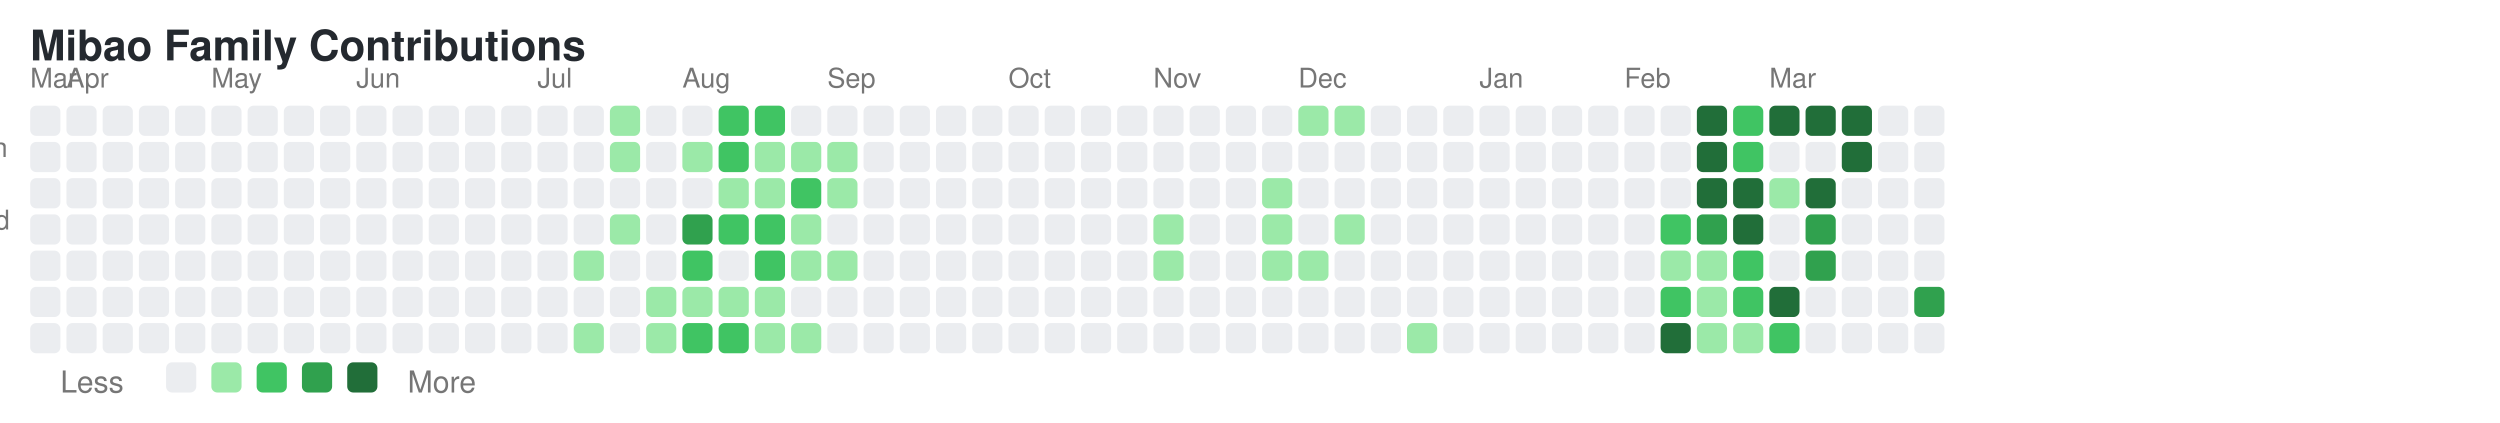
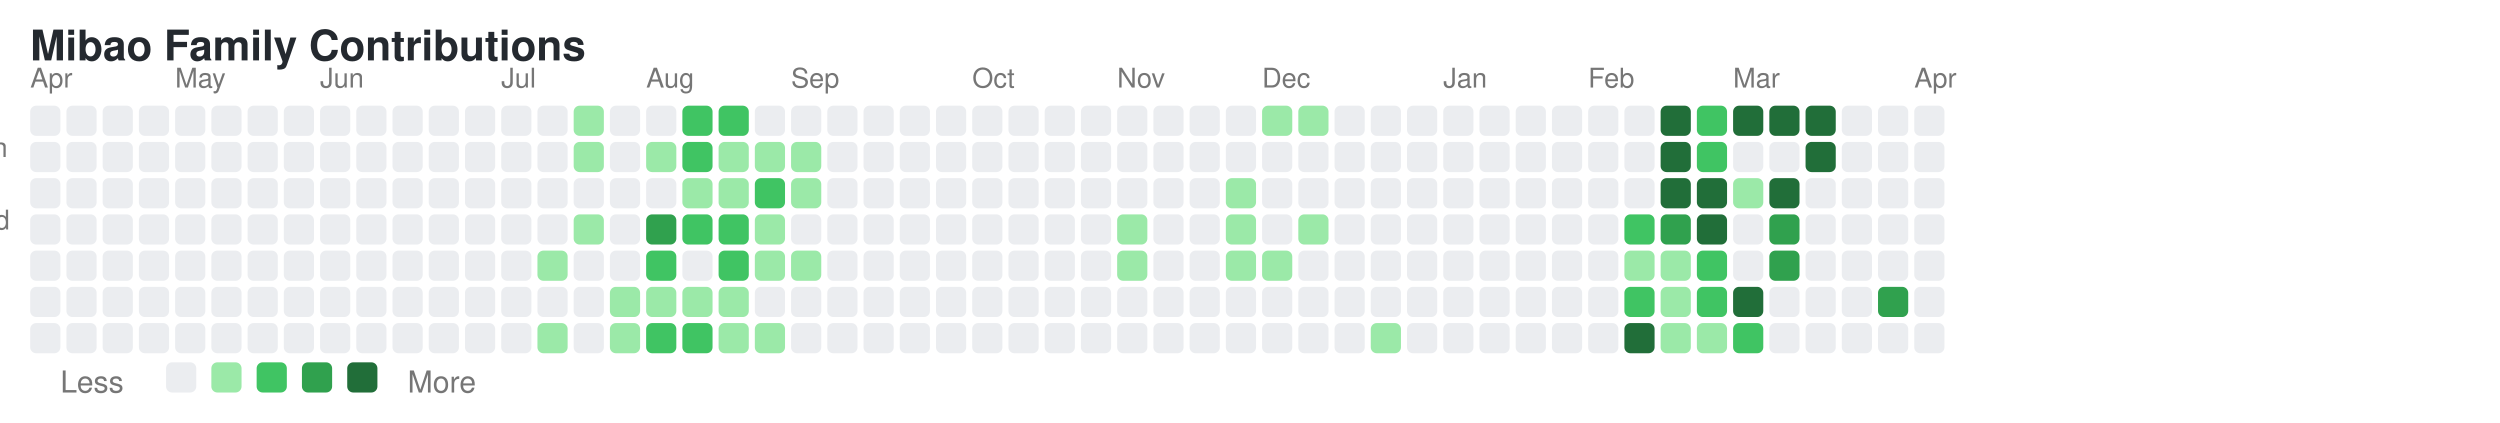
<svg xmlns="http://www.w3.org/2000/svg" width="828" height="140">
  <text x="10" y="20" font-family="-apple-system, BlinkMacSystemFont, Segoe UI, Helvetica, Arial, sans-serif" font-size="14" font-weight="600" fill="#24292f">Mibao Family Contributions</text>
  <g transform="translate(10, 35)">
-     <text x="0" y="-6" font-family="-apple-system, BlinkMacSystemFont, Segoe UI, Helvetica, Arial, sans-serif" font-size="9" fill="#767676">Mar</text>
-     <text x="12" y="-6" font-family="-apple-system, BlinkMacSystemFont, Segoe UI, Helvetica, Arial, sans-serif" font-size="9" fill="#767676">Apr</text>
-     <text x="60" y="-6" font-family="-apple-system, BlinkMacSystemFont, Segoe UI, Helvetica, Arial, sans-serif" font-size="9" fill="#767676">May</text>
-     <text x="108" y="-6" font-family="-apple-system, BlinkMacSystemFont, Segoe UI, Helvetica, Arial, sans-serif" font-size="9" fill="#767676">Jun</text>
-     <text x="168" y="-6" font-family="-apple-system, BlinkMacSystemFont, Segoe UI, Helvetica, Arial, sans-serif" font-size="9" fill="#767676">Jul</text>
-     <text x="216" y="-6" font-family="-apple-system, BlinkMacSystemFont, Segoe UI, Helvetica, Arial, sans-serif" font-size="9" fill="#767676">Aug</text>
-     <text x="264" y="-6" font-family="-apple-system, BlinkMacSystemFont, Segoe UI, Helvetica, Arial, sans-serif" font-size="9" fill="#767676">Sep</text>
-     <text x="324" y="-6" font-family="-apple-system, BlinkMacSystemFont, Segoe UI, Helvetica, Arial, sans-serif" font-size="9" fill="#767676">Oct</text>
-     <text x="372" y="-6" font-family="-apple-system, BlinkMacSystemFont, Segoe UI, Helvetica, Arial, sans-serif" font-size="9" fill="#767676">Nov</text>
-     <text x="420" y="-6" font-family="-apple-system, BlinkMacSystemFont, Segoe UI, Helvetica, Arial, sans-serif" font-size="9" fill="#767676">Dec</text>
-     <text x="480" y="-6" font-family="-apple-system, BlinkMacSystemFont, Segoe UI, Helvetica, Arial, sans-serif" font-size="9" fill="#767676">Jan</text>
-     <text x="528" y="-6" font-family="-apple-system, BlinkMacSystemFont, Segoe UI, Helvetica, Arial, sans-serif" font-size="9" fill="#767676">Feb</text>
-     <text x="576" y="-6" font-family="-apple-system, BlinkMacSystemFont, Segoe UI, Helvetica, Arial, sans-serif" font-size="9" fill="#767676">Mar</text>
+     <text x="0" y="-6" font-family="-apple-system, BlinkMacSystemFont, Segoe UI, Helvetica, Arial, sans-serif" font-size="9" fill="#767676">Apr</text>
+     <text x="48" y="-6" font-family="-apple-system, BlinkMacSystemFont, Segoe UI, Helvetica, Arial, sans-serif" font-size="9" fill="#767676">May</text>
+     <text x="96" y="-6" font-family="-apple-system, BlinkMacSystemFont, Segoe UI, Helvetica, Arial, sans-serif" font-size="9" fill="#767676">Jun</text>
+     <text x="156" y="-6" font-family="-apple-system, BlinkMacSystemFont, Segoe UI, Helvetica, Arial, sans-serif" font-size="9" fill="#767676">Jul</text>
+     <text x="204" y="-6" font-family="-apple-system, BlinkMacSystemFont, Segoe UI, Helvetica, Arial, sans-serif" font-size="9" fill="#767676">Aug</text>
+     <text x="252" y="-6" font-family="-apple-system, BlinkMacSystemFont, Segoe UI, Helvetica, Arial, sans-serif" font-size="9" fill="#767676">Sep</text>
+     <text x="312" y="-6" font-family="-apple-system, BlinkMacSystemFont, Segoe UI, Helvetica, Arial, sans-serif" font-size="9" fill="#767676">Oct</text>
+     <text x="360" y="-6" font-family="-apple-system, BlinkMacSystemFont, Segoe UI, Helvetica, Arial, sans-serif" font-size="9" fill="#767676">Nov</text>
+     <text x="408" y="-6" font-family="-apple-system, BlinkMacSystemFont, Segoe UI, Helvetica, Arial, sans-serif" font-size="9" fill="#767676">Dec</text>
+     <text x="468" y="-6" font-family="-apple-system, BlinkMacSystemFont, Segoe UI, Helvetica, Arial, sans-serif" font-size="9" fill="#767676">Jan</text>
+     <text x="516" y="-6" font-family="-apple-system, BlinkMacSystemFont, Segoe UI, Helvetica, Arial, sans-serif" font-size="9" fill="#767676">Feb</text>
+     <text x="564" y="-6" font-family="-apple-system, BlinkMacSystemFont, Segoe UI, Helvetica, Arial, sans-serif" font-size="9" fill="#767676">Mar</text>
+     <text x="624" y="-6" font-family="-apple-system, BlinkMacSystemFont, Segoe UI, Helvetica, Arial, sans-serif" font-size="9" fill="#767676">Apr</text>
    <text x="-25" y="17.0" font-family="-apple-system, BlinkMacSystemFont, Segoe UI, Helvetica, Arial, sans-serif" font-size="9" fill="#767676">Mon</text>
    <text x="-25" y="41.0" font-family="-apple-system, BlinkMacSystemFont, Segoe UI, Helvetica, Arial, sans-serif" font-size="9" fill="#767676">Wed</text>
    <text x="-25" y="65.0" font-family="-apple-system, BlinkMacSystemFont, Segoe UI, Helvetica, Arial, sans-serif" font-size="9" fill="#767676">Fri</text>
    <rect x="0" y="0" width="10" height="10" fill="#ebedf0" rx="2" />
    <rect x="0" y="12" width="10" height="10" fill="#ebedf0" rx="2" />
    <rect x="0" y="24" width="10" height="10" fill="#ebedf0" rx="2" />
    <rect x="0" y="36" width="10" height="10" fill="#ebedf0" rx="2" />
    <rect x="0" y="48" width="10" height="10" fill="#ebedf0" rx="2" />
    <rect x="0" y="60" width="10" height="10" fill="#ebedf0" rx="2" />
    <rect x="0" y="72" width="10" height="10" fill="#ebedf0" rx="2" />
    <rect x="12" y="0" width="10" height="10" fill="#ebedf0" rx="2" />
    <rect x="12" y="12" width="10" height="10" fill="#ebedf0" rx="2" />
    <rect x="12" y="24" width="10" height="10" fill="#ebedf0" rx="2" />
    <rect x="12" y="36" width="10" height="10" fill="#ebedf0" rx="2" />
    <rect x="12" y="48" width="10" height="10" fill="#ebedf0" rx="2" />
    <rect x="12" y="60" width="10" height="10" fill="#ebedf0" rx="2" />
    <rect x="12" y="72" width="10" height="10" fill="#ebedf0" rx="2" />
    <rect x="24" y="0" width="10" height="10" fill="#ebedf0" rx="2" />
    <rect x="24" y="12" width="10" height="10" fill="#ebedf0" rx="2" />
    <rect x="24" y="24" width="10" height="10" fill="#ebedf0" rx="2" />
    <rect x="24" y="36" width="10" height="10" fill="#ebedf0" rx="2" />
    <rect x="24" y="48" width="10" height="10" fill="#ebedf0" rx="2" />
    <rect x="24" y="60" width="10" height="10" fill="#ebedf0" rx="2" />
    <rect x="24" y="72" width="10" height="10" fill="#ebedf0" rx="2" />
    <rect x="36" y="0" width="10" height="10" fill="#ebedf0" rx="2" />
    <rect x="36" y="12" width="10" height="10" fill="#ebedf0" rx="2" />
    <rect x="36" y="24" width="10" height="10" fill="#ebedf0" rx="2" />
    <rect x="36" y="36" width="10" height="10" fill="#ebedf0" rx="2" />
    <rect x="36" y="48" width="10" height="10" fill="#ebedf0" rx="2" />
    <rect x="36" y="60" width="10" height="10" fill="#ebedf0" rx="2" />
    <rect x="36" y="72" width="10" height="10" fill="#ebedf0" rx="2" />
    <rect x="48" y="0" width="10" height="10" fill="#ebedf0" rx="2" />
    <rect x="48" y="12" width="10" height="10" fill="#ebedf0" rx="2" />
    <rect x="48" y="24" width="10" height="10" fill="#ebedf0" rx="2" />
    <rect x="48" y="36" width="10" height="10" fill="#ebedf0" rx="2" />
    <rect x="48" y="48" width="10" height="10" fill="#ebedf0" rx="2" />
    <rect x="48" y="60" width="10" height="10" fill="#ebedf0" rx="2" />
    <rect x="48" y="72" width="10" height="10" fill="#ebedf0" rx="2" />
    <rect x="60" y="0" width="10" height="10" fill="#ebedf0" rx="2" />
    <rect x="60" y="12" width="10" height="10" fill="#ebedf0" rx="2" />
    <rect x="60" y="24" width="10" height="10" fill="#ebedf0" rx="2" />
    <rect x="60" y="36" width="10" height="10" fill="#ebedf0" rx="2" />
    <rect x="60" y="48" width="10" height="10" fill="#ebedf0" rx="2" />
    <rect x="60" y="60" width="10" height="10" fill="#ebedf0" rx="2" />
    <rect x="60" y="72" width="10" height="10" fill="#ebedf0" rx="2" />
    <rect x="72" y="0" width="10" height="10" fill="#ebedf0" rx="2" />
    <rect x="72" y="12" width="10" height="10" fill="#ebedf0" rx="2" />
    <rect x="72" y="24" width="10" height="10" fill="#ebedf0" rx="2" />
    <rect x="72" y="36" width="10" height="10" fill="#ebedf0" rx="2" />
    <rect x="72" y="48" width="10" height="10" fill="#ebedf0" rx="2" />
    <rect x="72" y="60" width="10" height="10" fill="#ebedf0" rx="2" />
    <rect x="72" y="72" width="10" height="10" fill="#ebedf0" rx="2" />
    <rect x="84" y="0" width="10" height="10" fill="#ebedf0" rx="2" />
    <rect x="84" y="12" width="10" height="10" fill="#ebedf0" rx="2" />
    <rect x="84" y="24" width="10" height="10" fill="#ebedf0" rx="2" />
    <rect x="84" y="36" width="10" height="10" fill="#ebedf0" rx="2" />
    <rect x="84" y="48" width="10" height="10" fill="#ebedf0" rx="2" />
    <rect x="84" y="60" width="10" height="10" fill="#ebedf0" rx="2" />
    <rect x="84" y="72" width="10" height="10" fill="#ebedf0" rx="2" />
    <rect x="96" y="0" width="10" height="10" fill="#ebedf0" rx="2" />
    <rect x="96" y="12" width="10" height="10" fill="#ebedf0" rx="2" />
    <rect x="96" y="24" width="10" height="10" fill="#ebedf0" rx="2" />
    <rect x="96" y="36" width="10" height="10" fill="#ebedf0" rx="2" />
    <rect x="96" y="48" width="10" height="10" fill="#ebedf0" rx="2" />
    <rect x="96" y="60" width="10" height="10" fill="#ebedf0" rx="2" />
    <rect x="96" y="72" width="10" height="10" fill="#ebedf0" rx="2" />
    <rect x="108" y="0" width="10" height="10" fill="#ebedf0" rx="2" />
    <rect x="108" y="12" width="10" height="10" fill="#ebedf0" rx="2" />
    <rect x="108" y="24" width="10" height="10" fill="#ebedf0" rx="2" />
    <rect x="108" y="36" width="10" height="10" fill="#ebedf0" rx="2" />
    <rect x="108" y="48" width="10" height="10" fill="#ebedf0" rx="2" />
    <rect x="108" y="60" width="10" height="10" fill="#ebedf0" rx="2" />
    <rect x="108" y="72" width="10" height="10" fill="#ebedf0" rx="2" />
    <rect x="120" y="0" width="10" height="10" fill="#ebedf0" rx="2" />
    <rect x="120" y="12" width="10" height="10" fill="#ebedf0" rx="2" />
    <rect x="120" y="24" width="10" height="10" fill="#ebedf0" rx="2" />
    <rect x="120" y="36" width="10" height="10" fill="#ebedf0" rx="2" />
    <rect x="120" y="48" width="10" height="10" fill="#ebedf0" rx="2" />
    <rect x="120" y="60" width="10" height="10" fill="#ebedf0" rx="2" />
    <rect x="120" y="72" width="10" height="10" fill="#ebedf0" rx="2" />
    <rect x="132" y="0" width="10" height="10" fill="#ebedf0" rx="2" />
    <rect x="132" y="12" width="10" height="10" fill="#ebedf0" rx="2" />
    <rect x="132" y="24" width="10" height="10" fill="#ebedf0" rx="2" />
    <rect x="132" y="36" width="10" height="10" fill="#ebedf0" rx="2" />
    <rect x="132" y="48" width="10" height="10" fill="#ebedf0" rx="2" />
    <rect x="132" y="60" width="10" height="10" fill="#ebedf0" rx="2" />
    <rect x="132" y="72" width="10" height="10" fill="#ebedf0" rx="2" />
    <rect x="144" y="0" width="10" height="10" fill="#ebedf0" rx="2" />
    <rect x="144" y="12" width="10" height="10" fill="#ebedf0" rx="2" />
    <rect x="144" y="24" width="10" height="10" fill="#ebedf0" rx="2" />
    <rect x="144" y="36" width="10" height="10" fill="#ebedf0" rx="2" />
    <rect x="144" y="48" width="10" height="10" fill="#ebedf0" rx="2" />
    <rect x="144" y="60" width="10" height="10" fill="#ebedf0" rx="2" />
    <rect x="144" y="72" width="10" height="10" fill="#ebedf0" rx="2" />
    <rect x="156" y="0" width="10" height="10" fill="#ebedf0" rx="2" />
    <rect x="156" y="12" width="10" height="10" fill="#ebedf0" rx="2" />
    <rect x="156" y="24" width="10" height="10" fill="#ebedf0" rx="2" />
    <rect x="156" y="36" width="10" height="10" fill="#ebedf0" rx="2" />
    <rect x="156" y="48" width="10" height="10" fill="#ebedf0" rx="2" />
    <rect x="156" y="60" width="10" height="10" fill="#ebedf0" rx="2" />
    <rect x="156" y="72" width="10" height="10" fill="#ebedf0" rx="2" />
    <rect x="168" y="0" width="10" height="10" fill="#ebedf0" rx="2" />
    <rect x="168" y="12" width="10" height="10" fill="#ebedf0" rx="2" />
    <rect x="168" y="24" width="10" height="10" fill="#ebedf0" rx="2" />
    <rect x="168" y="36" width="10" height="10" fill="#ebedf0" rx="2" />
-     <rect x="168" y="48" width="10" height="10" fill="#ebedf0" rx="2" />
+     <rect x="168" y="48" width="10" height="10" fill="#9be9a8" rx="2" />
    <rect x="168" y="60" width="10" height="10" fill="#ebedf0" rx="2" />
-     <rect x="168" y="72" width="10" height="10" fill="#ebedf0" rx="2" />
-     <rect x="180" y="0" width="10" height="10" fill="#ebedf0" rx="2" />
-     <rect x="180" y="12" width="10" height="10" fill="#ebedf0" rx="2" />
+     <rect x="168" y="72" width="10" height="10" fill="#9be9a8" rx="2" />
+     <rect x="180" y="0" width="10" height="10" fill="#9be9a8" rx="2" />
+     <rect x="180" y="12" width="10" height="10" fill="#9be9a8" rx="2" />
    <rect x="180" y="24" width="10" height="10" fill="#ebedf0" rx="2" />
-     <rect x="180" y="36" width="10" height="10" fill="#ebedf0" rx="2" />
-     <rect x="180" y="48" width="10" height="10" fill="#9be9a8" rx="2" />
+     <rect x="180" y="36" width="10" height="10" fill="#9be9a8" rx="2" />
+     <rect x="180" y="48" width="10" height="10" fill="#ebedf0" rx="2" />
    <rect x="180" y="60" width="10" height="10" fill="#ebedf0" rx="2" />
-     <rect x="180" y="72" width="10" height="10" fill="#9be9a8" rx="2" />
-     <rect x="192" y="0" width="10" height="10" fill="#9be9a8" rx="2" />
-     <rect x="192" y="12" width="10" height="10" fill="#9be9a8" rx="2" />
+     <rect x="180" y="72" width="10" height="10" fill="#ebedf0" rx="2" />
+     <rect x="192" y="0" width="10" height="10" fill="#ebedf0" rx="2" />
+     <rect x="192" y="12" width="10" height="10" fill="#ebedf0" rx="2" />
    <rect x="192" y="24" width="10" height="10" fill="#ebedf0" rx="2" />
-     <rect x="192" y="36" width="10" height="10" fill="#9be9a8" rx="2" />
+     <rect x="192" y="36" width="10" height="10" fill="#ebedf0" rx="2" />
    <rect x="192" y="48" width="10" height="10" fill="#ebedf0" rx="2" />
-     <rect x="192" y="60" width="10" height="10" fill="#ebedf0" rx="2" />
-     <rect x="192" y="72" width="10" height="10" fill="#ebedf0" rx="2" />
+     <rect x="192" y="60" width="10" height="10" fill="#9be9a8" rx="2" />
+     <rect x="192" y="72" width="10" height="10" fill="#9be9a8" rx="2" />
    <rect x="204" y="0" width="10" height="10" fill="#ebedf0" rx="2" />
-     <rect x="204" y="12" width="10" height="10" fill="#ebedf0" rx="2" />
+     <rect x="204" y="12" width="10" height="10" fill="#9be9a8" rx="2" />
    <rect x="204" y="24" width="10" height="10" fill="#ebedf0" rx="2" />
-     <rect x="204" y="36" width="10" height="10" fill="#ebedf0" rx="2" />
-     <rect x="204" y="48" width="10" height="10" fill="#ebedf0" rx="2" />
+     <rect x="204" y="36" width="10" height="10" fill="#30a14e" rx="2" />
+     <rect x="204" y="48" width="10" height="10" fill="#40c463" rx="2" />
    <rect x="204" y="60" width="10" height="10" fill="#9be9a8" rx="2" />
-     <rect x="204" y="72" width="10" height="10" fill="#9be9a8" rx="2" />
-     <rect x="216" y="0" width="10" height="10" fill="#ebedf0" rx="2" />
-     <rect x="216" y="12" width="10" height="10" fill="#9be9a8" rx="2" />
-     <rect x="216" y="24" width="10" height="10" fill="#ebedf0" rx="2" />
-     <rect x="216" y="36" width="10" height="10" fill="#30a14e" rx="2" />
-     <rect x="216" y="48" width="10" height="10" fill="#40c463" rx="2" />
+     <rect x="204" y="72" width="10" height="10" fill="#40c463" rx="2" />
+     <rect x="216" y="0" width="10" height="10" fill="#40c463" rx="2" />
+     <rect x="216" y="12" width="10" height="10" fill="#40c463" rx="2" />
+     <rect x="216" y="24" width="10" height="10" fill="#9be9a8" rx="2" />
+     <rect x="216" y="36" width="10" height="10" fill="#40c463" rx="2" />
+     <rect x="216" y="48" width="10" height="10" fill="#ebedf0" rx="2" />
    <rect x="216" y="60" width="10" height="10" fill="#9be9a8" rx="2" />
    <rect x="216" y="72" width="10" height="10" fill="#40c463" rx="2" />
    <rect x="228" y="0" width="10" height="10" fill="#40c463" rx="2" />
-     <rect x="228" y="12" width="10" height="10" fill="#40c463" rx="2" />
+     <rect x="228" y="12" width="10" height="10" fill="#9be9a8" rx="2" />
    <rect x="228" y="24" width="10" height="10" fill="#9be9a8" rx="2" />
    <rect x="228" y="36" width="10" height="10" fill="#40c463" rx="2" />
-     <rect x="228" y="48" width="10" height="10" fill="#ebedf0" rx="2" />
+     <rect x="228" y="48" width="10" height="10" fill="#40c463" rx="2" />
    <rect x="228" y="60" width="10" height="10" fill="#9be9a8" rx="2" />
-     <rect x="228" y="72" width="10" height="10" fill="#40c463" rx="2" />
-     <rect x="240" y="0" width="10" height="10" fill="#40c463" rx="2" />
+     <rect x="228" y="72" width="10" height="10" fill="#9be9a8" rx="2" />
+     <rect x="240" y="0" width="10" height="10" fill="#ebedf0" rx="2" />
    <rect x="240" y="12" width="10" height="10" fill="#9be9a8" rx="2" />
-     <rect x="240" y="24" width="10" height="10" fill="#9be9a8" rx="2" />
-     <rect x="240" y="36" width="10" height="10" fill="#40c463" rx="2" />
-     <rect x="240" y="48" width="10" height="10" fill="#40c463" rx="2" />
-     <rect x="240" y="60" width="10" height="10" fill="#9be9a8" rx="2" />
+     <rect x="240" y="24" width="10" height="10" fill="#40c463" rx="2" />
+     <rect x="240" y="36" width="10" height="10" fill="#9be9a8" rx="2" />
+     <rect x="240" y="48" width="10" height="10" fill="#9be9a8" rx="2" />
+     <rect x="240" y="60" width="10" height="10" fill="#ebedf0" rx="2" />
    <rect x="240" y="72" width="10" height="10" fill="#9be9a8" rx="2" />
    <rect x="252" y="0" width="10" height="10" fill="#ebedf0" rx="2" />
    <rect x="252" y="12" width="10" height="10" fill="#9be9a8" rx="2" />
-     <rect x="252" y="24" width="10" height="10" fill="#40c463" rx="2" />
-     <rect x="252" y="36" width="10" height="10" fill="#9be9a8" rx="2" />
+     <rect x="252" y="24" width="10" height="10" fill="#9be9a8" rx="2" />
+     <rect x="252" y="36" width="10" height="10" fill="#ebedf0" rx="2" />
    <rect x="252" y="48" width="10" height="10" fill="#9be9a8" rx="2" />
    <rect x="252" y="60" width="10" height="10" fill="#ebedf0" rx="2" />
-     <rect x="252" y="72" width="10" height="10" fill="#9be9a8" rx="2" />
+     <rect x="252" y="72" width="10" height="10" fill="#ebedf0" rx="2" />
    <rect x="264" y="0" width="10" height="10" fill="#ebedf0" rx="2" />
-     <rect x="264" y="12" width="10" height="10" fill="#9be9a8" rx="2" />
-     <rect x="264" y="24" width="10" height="10" fill="#9be9a8" rx="2" />
+     <rect x="264" y="12" width="10" height="10" fill="#ebedf0" rx="2" />
+     <rect x="264" y="24" width="10" height="10" fill="#ebedf0" rx="2" />
    <rect x="264" y="36" width="10" height="10" fill="#ebedf0" rx="2" />
-     <rect x="264" y="48" width="10" height="10" fill="#9be9a8" rx="2" />
+     <rect x="264" y="48" width="10" height="10" fill="#ebedf0" rx="2" />
    <rect x="264" y="60" width="10" height="10" fill="#ebedf0" rx="2" />
    <rect x="264" y="72" width="10" height="10" fill="#ebedf0" rx="2" />
    <rect x="276" y="0" width="10" height="10" fill="#ebedf0" rx="2" />
    <rect x="276" y="12" width="10" height="10" fill="#ebedf0" rx="2" />
    <rect x="276" y="24" width="10" height="10" fill="#ebedf0" rx="2" />
    <rect x="276" y="36" width="10" height="10" fill="#ebedf0" rx="2" />
    <rect x="276" y="48" width="10" height="10" fill="#ebedf0" rx="2" />
    <rect x="276" y="60" width="10" height="10" fill="#ebedf0" rx="2" />
    <rect x="276" y="72" width="10" height="10" fill="#ebedf0" rx="2" />
    <rect x="288" y="0" width="10" height="10" fill="#ebedf0" rx="2" />
    <rect x="288" y="12" width="10" height="10" fill="#ebedf0" rx="2" />
    <rect x="288" y="24" width="10" height="10" fill="#ebedf0" rx="2" />
    <rect x="288" y="36" width="10" height="10" fill="#ebedf0" rx="2" />
    <rect x="288" y="48" width="10" height="10" fill="#ebedf0" rx="2" />
    <rect x="288" y="60" width="10" height="10" fill="#ebedf0" rx="2" />
    <rect x="288" y="72" width="10" height="10" fill="#ebedf0" rx="2" />
    <rect x="300" y="0" width="10" height="10" fill="#ebedf0" rx="2" />
    <rect x="300" y="12" width="10" height="10" fill="#ebedf0" rx="2" />
    <rect x="300" y="24" width="10" height="10" fill="#ebedf0" rx="2" />
    <rect x="300" y="36" width="10" height="10" fill="#ebedf0" rx="2" />
    <rect x="300" y="48" width="10" height="10" fill="#ebedf0" rx="2" />
    <rect x="300" y="60" width="10" height="10" fill="#ebedf0" rx="2" />
    <rect x="300" y="72" width="10" height="10" fill="#ebedf0" rx="2" />
    <rect x="312" y="0" width="10" height="10" fill="#ebedf0" rx="2" />
    <rect x="312" y="12" width="10" height="10" fill="#ebedf0" rx="2" />
    <rect x="312" y="24" width="10" height="10" fill="#ebedf0" rx="2" />
    <rect x="312" y="36" width="10" height="10" fill="#ebedf0" rx="2" />
    <rect x="312" y="48" width="10" height="10" fill="#ebedf0" rx="2" />
    <rect x="312" y="60" width="10" height="10" fill="#ebedf0" rx="2" />
    <rect x="312" y="72" width="10" height="10" fill="#ebedf0" rx="2" />
    <rect x="324" y="0" width="10" height="10" fill="#ebedf0" rx="2" />
    <rect x="324" y="12" width="10" height="10" fill="#ebedf0" rx="2" />
    <rect x="324" y="24" width="10" height="10" fill="#ebedf0" rx="2" />
    <rect x="324" y="36" width="10" height="10" fill="#ebedf0" rx="2" />
    <rect x="324" y="48" width="10" height="10" fill="#ebedf0" rx="2" />
    <rect x="324" y="60" width="10" height="10" fill="#ebedf0" rx="2" />
    <rect x="324" y="72" width="10" height="10" fill="#ebedf0" rx="2" />
    <rect x="336" y="0" width="10" height="10" fill="#ebedf0" rx="2" />
    <rect x="336" y="12" width="10" height="10" fill="#ebedf0" rx="2" />
    <rect x="336" y="24" width="10" height="10" fill="#ebedf0" rx="2" />
    <rect x="336" y="36" width="10" height="10" fill="#ebedf0" rx="2" />
    <rect x="336" y="48" width="10" height="10" fill="#ebedf0" rx="2" />
    <rect x="336" y="60" width="10" height="10" fill="#ebedf0" rx="2" />
    <rect x="336" y="72" width="10" height="10" fill="#ebedf0" rx="2" />
    <rect x="348" y="0" width="10" height="10" fill="#ebedf0" rx="2" />
    <rect x="348" y="12" width="10" height="10" fill="#ebedf0" rx="2" />
    <rect x="348" y="24" width="10" height="10" fill="#ebedf0" rx="2" />
    <rect x="348" y="36" width="10" height="10" fill="#ebedf0" rx="2" />
    <rect x="348" y="48" width="10" height="10" fill="#ebedf0" rx="2" />
    <rect x="348" y="60" width="10" height="10" fill="#ebedf0" rx="2" />
    <rect x="348" y="72" width="10" height="10" fill="#ebedf0" rx="2" />
    <rect x="360" y="0" width="10" height="10" fill="#ebedf0" rx="2" />
    <rect x="360" y="12" width="10" height="10" fill="#ebedf0" rx="2" />
    <rect x="360" y="24" width="10" height="10" fill="#ebedf0" rx="2" />
-     <rect x="360" y="36" width="10" height="10" fill="#ebedf0" rx="2" />
-     <rect x="360" y="48" width="10" height="10" fill="#ebedf0" rx="2" />
+     <rect x="360" y="36" width="10" height="10" fill="#9be9a8" rx="2" />
+     <rect x="360" y="48" width="10" height="10" fill="#9be9a8" rx="2" />
    <rect x="360" y="60" width="10" height="10" fill="#ebedf0" rx="2" />
    <rect x="360" y="72" width="10" height="10" fill="#ebedf0" rx="2" />
    <rect x="372" y="0" width="10" height="10" fill="#ebedf0" rx="2" />
    <rect x="372" y="12" width="10" height="10" fill="#ebedf0" rx="2" />
    <rect x="372" y="24" width="10" height="10" fill="#ebedf0" rx="2" />
-     <rect x="372" y="36" width="10" height="10" fill="#9be9a8" rx="2" />
-     <rect x="372" y="48" width="10" height="10" fill="#9be9a8" rx="2" />
+     <rect x="372" y="36" width="10" height="10" fill="#ebedf0" rx="2" />
+     <rect x="372" y="48" width="10" height="10" fill="#ebedf0" rx="2" />
    <rect x="372" y="60" width="10" height="10" fill="#ebedf0" rx="2" />
    <rect x="372" y="72" width="10" height="10" fill="#ebedf0" rx="2" />
    <rect x="384" y="0" width="10" height="10" fill="#ebedf0" rx="2" />
    <rect x="384" y="12" width="10" height="10" fill="#ebedf0" rx="2" />
    <rect x="384" y="24" width="10" height="10" fill="#ebedf0" rx="2" />
    <rect x="384" y="36" width="10" height="10" fill="#ebedf0" rx="2" />
    <rect x="384" y="48" width="10" height="10" fill="#ebedf0" rx="2" />
    <rect x="384" y="60" width="10" height="10" fill="#ebedf0" rx="2" />
    <rect x="384" y="72" width="10" height="10" fill="#ebedf0" rx="2" />
    <rect x="396" y="0" width="10" height="10" fill="#ebedf0" rx="2" />
    <rect x="396" y="12" width="10" height="10" fill="#ebedf0" rx="2" />
-     <rect x="396" y="24" width="10" height="10" fill="#ebedf0" rx="2" />
-     <rect x="396" y="36" width="10" height="10" fill="#ebedf0" rx="2" />
-     <rect x="396" y="48" width="10" height="10" fill="#ebedf0" rx="2" />
+     <rect x="396" y="24" width="10" height="10" fill="#9be9a8" rx="2" />
+     <rect x="396" y="36" width="10" height="10" fill="#9be9a8" rx="2" />
+     <rect x="396" y="48" width="10" height="10" fill="#9be9a8" rx="2" />
    <rect x="396" y="60" width="10" height="10" fill="#ebedf0" rx="2" />
    <rect x="396" y="72" width="10" height="10" fill="#ebedf0" rx="2" />
-     <rect x="408" y="0" width="10" height="10" fill="#ebedf0" rx="2" />
+     <rect x="408" y="0" width="10" height="10" fill="#9be9a8" rx="2" />
    <rect x="408" y="12" width="10" height="10" fill="#ebedf0" rx="2" />
-     <rect x="408" y="24" width="10" height="10" fill="#9be9a8" rx="2" />
-     <rect x="408" y="36" width="10" height="10" fill="#9be9a8" rx="2" />
+     <rect x="408" y="24" width="10" height="10" fill="#ebedf0" rx="2" />
+     <rect x="408" y="36" width="10" height="10" fill="#ebedf0" rx="2" />
    <rect x="408" y="48" width="10" height="10" fill="#9be9a8" rx="2" />
    <rect x="408" y="60" width="10" height="10" fill="#ebedf0" rx="2" />
    <rect x="408" y="72" width="10" height="10" fill="#ebedf0" rx="2" />
    <rect x="420" y="0" width="10" height="10" fill="#9be9a8" rx="2" />
    <rect x="420" y="12" width="10" height="10" fill="#ebedf0" rx="2" />
    <rect x="420" y="24" width="10" height="10" fill="#ebedf0" rx="2" />
-     <rect x="420" y="36" width="10" height="10" fill="#ebedf0" rx="2" />
-     <rect x="420" y="48" width="10" height="10" fill="#9be9a8" rx="2" />
+     <rect x="420" y="36" width="10" height="10" fill="#9be9a8" rx="2" />
+     <rect x="420" y="48" width="10" height="10" fill="#ebedf0" rx="2" />
    <rect x="420" y="60" width="10" height="10" fill="#ebedf0" rx="2" />
    <rect x="420" y="72" width="10" height="10" fill="#ebedf0" rx="2" />
-     <rect x="432" y="0" width="10" height="10" fill="#9be9a8" rx="2" />
+     <rect x="432" y="0" width="10" height="10" fill="#ebedf0" rx="2" />
    <rect x="432" y="12" width="10" height="10" fill="#ebedf0" rx="2" />
    <rect x="432" y="24" width="10" height="10" fill="#ebedf0" rx="2" />
-     <rect x="432" y="36" width="10" height="10" fill="#9be9a8" rx="2" />
+     <rect x="432" y="36" width="10" height="10" fill="#ebedf0" rx="2" />
    <rect x="432" y="48" width="10" height="10" fill="#ebedf0" rx="2" />
    <rect x="432" y="60" width="10" height="10" fill="#ebedf0" rx="2" />
    <rect x="432" y="72" width="10" height="10" fill="#ebedf0" rx="2" />
    <rect x="444" y="0" width="10" height="10" fill="#ebedf0" rx="2" />
    <rect x="444" y="12" width="10" height="10" fill="#ebedf0" rx="2" />
    <rect x="444" y="24" width="10" height="10" fill="#ebedf0" rx="2" />
    <rect x="444" y="36" width="10" height="10" fill="#ebedf0" rx="2" />
    <rect x="444" y="48" width="10" height="10" fill="#ebedf0" rx="2" />
    <rect x="444" y="60" width="10" height="10" fill="#ebedf0" rx="2" />
-     <rect x="444" y="72" width="10" height="10" fill="#ebedf0" rx="2" />
+     <rect x="444" y="72" width="10" height="10" fill="#9be9a8" rx="2" />
    <rect x="456" y="0" width="10" height="10" fill="#ebedf0" rx="2" />
    <rect x="456" y="12" width="10" height="10" fill="#ebedf0" rx="2" />
    <rect x="456" y="24" width="10" height="10" fill="#ebedf0" rx="2" />
    <rect x="456" y="36" width="10" height="10" fill="#ebedf0" rx="2" />
    <rect x="456" y="48" width="10" height="10" fill="#ebedf0" rx="2" />
    <rect x="456" y="60" width="10" height="10" fill="#ebedf0" rx="2" />
-     <rect x="456" y="72" width="10" height="10" fill="#9be9a8" rx="2" />
+     <rect x="456" y="72" width="10" height="10" fill="#ebedf0" rx="2" />
    <rect x="468" y="0" width="10" height="10" fill="#ebedf0" rx="2" />
    <rect x="468" y="12" width="10" height="10" fill="#ebedf0" rx="2" />
    <rect x="468" y="24" width="10" height="10" fill="#ebedf0" rx="2" />
    <rect x="468" y="36" width="10" height="10" fill="#ebedf0" rx="2" />
    <rect x="468" y="48" width="10" height="10" fill="#ebedf0" rx="2" />
    <rect x="468" y="60" width="10" height="10" fill="#ebedf0" rx="2" />
    <rect x="468" y="72" width="10" height="10" fill="#ebedf0" rx="2" />
    <rect x="480" y="0" width="10" height="10" fill="#ebedf0" rx="2" />
    <rect x="480" y="12" width="10" height="10" fill="#ebedf0" rx="2" />
    <rect x="480" y="24" width="10" height="10" fill="#ebedf0" rx="2" />
    <rect x="480" y="36" width="10" height="10" fill="#ebedf0" rx="2" />
    <rect x="480" y="48" width="10" height="10" fill="#ebedf0" rx="2" />
    <rect x="480" y="60" width="10" height="10" fill="#ebedf0" rx="2" />
    <rect x="480" y="72" width="10" height="10" fill="#ebedf0" rx="2" />
    <rect x="492" y="0" width="10" height="10" fill="#ebedf0" rx="2" />
    <rect x="492" y="12" width="10" height="10" fill="#ebedf0" rx="2" />
    <rect x="492" y="24" width="10" height="10" fill="#ebedf0" rx="2" />
    <rect x="492" y="36" width="10" height="10" fill="#ebedf0" rx="2" />
    <rect x="492" y="48" width="10" height="10" fill="#ebedf0" rx="2" />
    <rect x="492" y="60" width="10" height="10" fill="#ebedf0" rx="2" />
    <rect x="492" y="72" width="10" height="10" fill="#ebedf0" rx="2" />
    <rect x="504" y="0" width="10" height="10" fill="#ebedf0" rx="2" />
    <rect x="504" y="12" width="10" height="10" fill="#ebedf0" rx="2" />
    <rect x="504" y="24" width="10" height="10" fill="#ebedf0" rx="2" />
    <rect x="504" y="36" width="10" height="10" fill="#ebedf0" rx="2" />
    <rect x="504" y="48" width="10" height="10" fill="#ebedf0" rx="2" />
    <rect x="504" y="60" width="10" height="10" fill="#ebedf0" rx="2" />
    <rect x="504" y="72" width="10" height="10" fill="#ebedf0" rx="2" />
    <rect x="516" y="0" width="10" height="10" fill="#ebedf0" rx="2" />
    <rect x="516" y="12" width="10" height="10" fill="#ebedf0" rx="2" />
    <rect x="516" y="24" width="10" height="10" fill="#ebedf0" rx="2" />
    <rect x="516" y="36" width="10" height="10" fill="#ebedf0" rx="2" />
    <rect x="516" y="48" width="10" height="10" fill="#ebedf0" rx="2" />
    <rect x="516" y="60" width="10" height="10" fill="#ebedf0" rx="2" />
    <rect x="516" y="72" width="10" height="10" fill="#ebedf0" rx="2" />
    <rect x="528" y="0" width="10" height="10" fill="#ebedf0" rx="2" />
    <rect x="528" y="12" width="10" height="10" fill="#ebedf0" rx="2" />
    <rect x="528" y="24" width="10" height="10" fill="#ebedf0" rx="2" />
-     <rect x="528" y="36" width="10" height="10" fill="#ebedf0" rx="2" />
-     <rect x="528" y="48" width="10" height="10" fill="#ebedf0" rx="2" />
-     <rect x="528" y="60" width="10" height="10" fill="#ebedf0" rx="2" />
-     <rect x="528" y="72" width="10" height="10" fill="#ebedf0" rx="2" />
-     <rect x="540" y="0" width="10" height="10" fill="#ebedf0" rx="2" />
-     <rect x="540" y="12" width="10" height="10" fill="#ebedf0" rx="2" />
-     <rect x="540" y="24" width="10" height="10" fill="#ebedf0" rx="2" />
-     <rect x="540" y="36" width="10" height="10" fill="#40c463" rx="2" />
+     <rect x="528" y="36" width="10" height="10" fill="#40c463" rx="2" />
+     <rect x="528" y="48" width="10" height="10" fill="#9be9a8" rx="2" />
+     <rect x="528" y="60" width="10" height="10" fill="#40c463" rx="2" />
+     <rect x="528" y="72" width="10" height="10" fill="#216e39" rx="2" />
+     <rect x="540" y="0" width="10" height="10" fill="#216e39" rx="2" />
+     <rect x="540" y="12" width="10" height="10" fill="#216e39" rx="2" />
+     <rect x="540" y="24" width="10" height="10" fill="#216e39" rx="2" />
+     <rect x="540" y="36" width="10" height="10" fill="#30a14e" rx="2" />
    <rect x="540" y="48" width="10" height="10" fill="#9be9a8" rx="2" />
-     <rect x="540" y="60" width="10" height="10" fill="#40c463" rx="2" />
-     <rect x="540" y="72" width="10" height="10" fill="#216e39" rx="2" />
-     <rect x="552" y="0" width="10" height="10" fill="#216e39" rx="2" />
-     <rect x="552" y="12" width="10" height="10" fill="#216e39" rx="2" />
+     <rect x="540" y="60" width="10" height="10" fill="#9be9a8" rx="2" />
+     <rect x="540" y="72" width="10" height="10" fill="#9be9a8" rx="2" />
+     <rect x="552" y="0" width="10" height="10" fill="#40c463" rx="2" />
+     <rect x="552" y="12" width="10" height="10" fill="#40c463" rx="2" />
    <rect x="552" y="24" width="10" height="10" fill="#216e39" rx="2" />
-     <rect x="552" y="36" width="10" height="10" fill="#30a14e" rx="2" />
-     <rect x="552" y="48" width="10" height="10" fill="#9be9a8" rx="2" />
-     <rect x="552" y="60" width="10" height="10" fill="#9be9a8" rx="2" />
+     <rect x="552" y="36" width="10" height="10" fill="#216e39" rx="2" />
+     <rect x="552" y="48" width="10" height="10" fill="#40c463" rx="2" />
+     <rect x="552" y="60" width="10" height="10" fill="#40c463" rx="2" />
    <rect x="552" y="72" width="10" height="10" fill="#9be9a8" rx="2" />
-     <rect x="564" y="0" width="10" height="10" fill="#40c463" rx="2" />
-     <rect x="564" y="12" width="10" height="10" fill="#40c463" rx="2" />
-     <rect x="564" y="24" width="10" height="10" fill="#216e39" rx="2" />
-     <rect x="564" y="36" width="10" height="10" fill="#216e39" rx="2" />
-     <rect x="564" y="48" width="10" height="10" fill="#40c463" rx="2" />
-     <rect x="564" y="60" width="10" height="10" fill="#40c463" rx="2" />
-     <rect x="564" y="72" width="10" height="10" fill="#9be9a8" rx="2" />
+     <rect x="564" y="0" width="10" height="10" fill="#216e39" rx="2" />
+     <rect x="564" y="12" width="10" height="10" fill="#ebedf0" rx="2" />
+     <rect x="564" y="24" width="10" height="10" fill="#9be9a8" rx="2" />
+     <rect x="564" y="36" width="10" height="10" fill="#ebedf0" rx="2" />
+     <rect x="564" y="48" width="10" height="10" fill="#ebedf0" rx="2" />
+     <rect x="564" y="60" width="10" height="10" fill="#216e39" rx="2" />
+     <rect x="564" y="72" width="10" height="10" fill="#40c463" rx="2" />
    <rect x="576" y="0" width="10" height="10" fill="#216e39" rx="2" />
    <rect x="576" y="12" width="10" height="10" fill="#ebedf0" rx="2" />
-     <rect x="576" y="24" width="10" height="10" fill="#9be9a8" rx="2" />
-     <rect x="576" y="36" width="10" height="10" fill="#ebedf0" rx="2" />
-     <rect x="576" y="48" width="10" height="10" fill="#ebedf0" rx="2" />
-     <rect x="576" y="60" width="10" height="10" fill="#216e39" rx="2" />
-     <rect x="576" y="72" width="10" height="10" fill="#40c463" rx="2" />
+     <rect x="576" y="24" width="10" height="10" fill="#216e39" rx="2" />
+     <rect x="576" y="36" width="10" height="10" fill="#30a14e" rx="2" />
+     <rect x="576" y="48" width="10" height="10" fill="#30a14e" rx="2" />
+     <rect x="576" y="60" width="10" height="10" fill="#ebedf0" rx="2" />
+     <rect x="576" y="72" width="10" height="10" fill="#ebedf0" rx="2" />
    <rect x="588" y="0" width="10" height="10" fill="#216e39" rx="2" />
-     <rect x="588" y="12" width="10" height="10" fill="#ebedf0" rx="2" />
-     <rect x="588" y="24" width="10" height="10" fill="#216e39" rx="2" />
-     <rect x="588" y="36" width="10" height="10" fill="#30a14e" rx="2" />
-     <rect x="588" y="48" width="10" height="10" fill="#30a14e" rx="2" />
+     <rect x="588" y="12" width="10" height="10" fill="#216e39" rx="2" />
+     <rect x="588" y="24" width="10" height="10" fill="#ebedf0" rx="2" />
+     <rect x="588" y="36" width="10" height="10" fill="#ebedf0" rx="2" />
+     <rect x="588" y="48" width="10" height="10" fill="#ebedf0" rx="2" />
    <rect x="588" y="60" width="10" height="10" fill="#ebedf0" rx="2" />
    <rect x="588" y="72" width="10" height="10" fill="#ebedf0" rx="2" />
-     <rect x="600" y="0" width="10" height="10" fill="#216e39" rx="2" />
-     <rect x="600" y="12" width="10" height="10" fill="#216e39" rx="2" />
+     <rect x="600" y="0" width="10" height="10" fill="#ebedf0" rx="2" />
+     <rect x="600" y="12" width="10" height="10" fill="#ebedf0" rx="2" />
    <rect x="600" y="24" width="10" height="10" fill="#ebedf0" rx="2" />
    <rect x="600" y="36" width="10" height="10" fill="#ebedf0" rx="2" />
    <rect x="600" y="48" width="10" height="10" fill="#ebedf0" rx="2" />
    <rect x="600" y="60" width="10" height="10" fill="#ebedf0" rx="2" />
    <rect x="600" y="72" width="10" height="10" fill="#ebedf0" rx="2" />
    <rect x="612" y="0" width="10" height="10" fill="#ebedf0" rx="2" />
    <rect x="612" y="12" width="10" height="10" fill="#ebedf0" rx="2" />
    <rect x="612" y="24" width="10" height="10" fill="#ebedf0" rx="2" />
    <rect x="612" y="36" width="10" height="10" fill="#ebedf0" rx="2" />
    <rect x="612" y="48" width="10" height="10" fill="#ebedf0" rx="2" />
-     <rect x="612" y="60" width="10" height="10" fill="#ebedf0" rx="2" />
+     <rect x="612" y="60" width="10" height="10" fill="#30a14e" rx="2" />
    <rect x="612" y="72" width="10" height="10" fill="#ebedf0" rx="2" />
    <rect x="624" y="0" width="10" height="10" fill="#ebedf0" rx="2" />
    <rect x="624" y="12" width="10" height="10" fill="#ebedf0" rx="2" />
    <rect x="624" y="24" width="10" height="10" fill="#ebedf0" rx="2" />
    <rect x="624" y="36" width="10" height="10" fill="#ebedf0" rx="2" />
    <rect x="624" y="48" width="10" height="10" fill="#ebedf0" rx="2" />
-     <rect x="624" y="60" width="10" height="10" fill="#30a14e" rx="2" />
+     <rect x="624" y="60" width="10" height="10" fill="#ebedf0" rx="2" />
    <rect x="624" y="72" width="10" height="10" fill="#ebedf0" rx="2" />
    <text x="10" y="95" font-family="-apple-system, BlinkMacSystemFont, Segoe UI, Helvetica, Arial, sans-serif" font-size="10" fill="#767676">Less</text>
    <rect x="45" y="85" width="10" height="10" fill="#ebedf0" rx="2" />
    <rect x="60" y="85" width="10" height="10" fill="#9be9a8" rx="2" />
    <rect x="75" y="85" width="10" height="10" fill="#40c463" rx="2" />
    <rect x="90" y="85" width="10" height="10" fill="#30a14e" rx="2" />
    <rect x="105" y="85" width="10" height="10" fill="#216e39" rx="2" />
    <text x="125" y="95" font-family="-apple-system, BlinkMacSystemFont, Segoe UI, Helvetica, Arial, sans-serif" font-size="10" fill="#767676">More</text>
  </g>
</svg>
